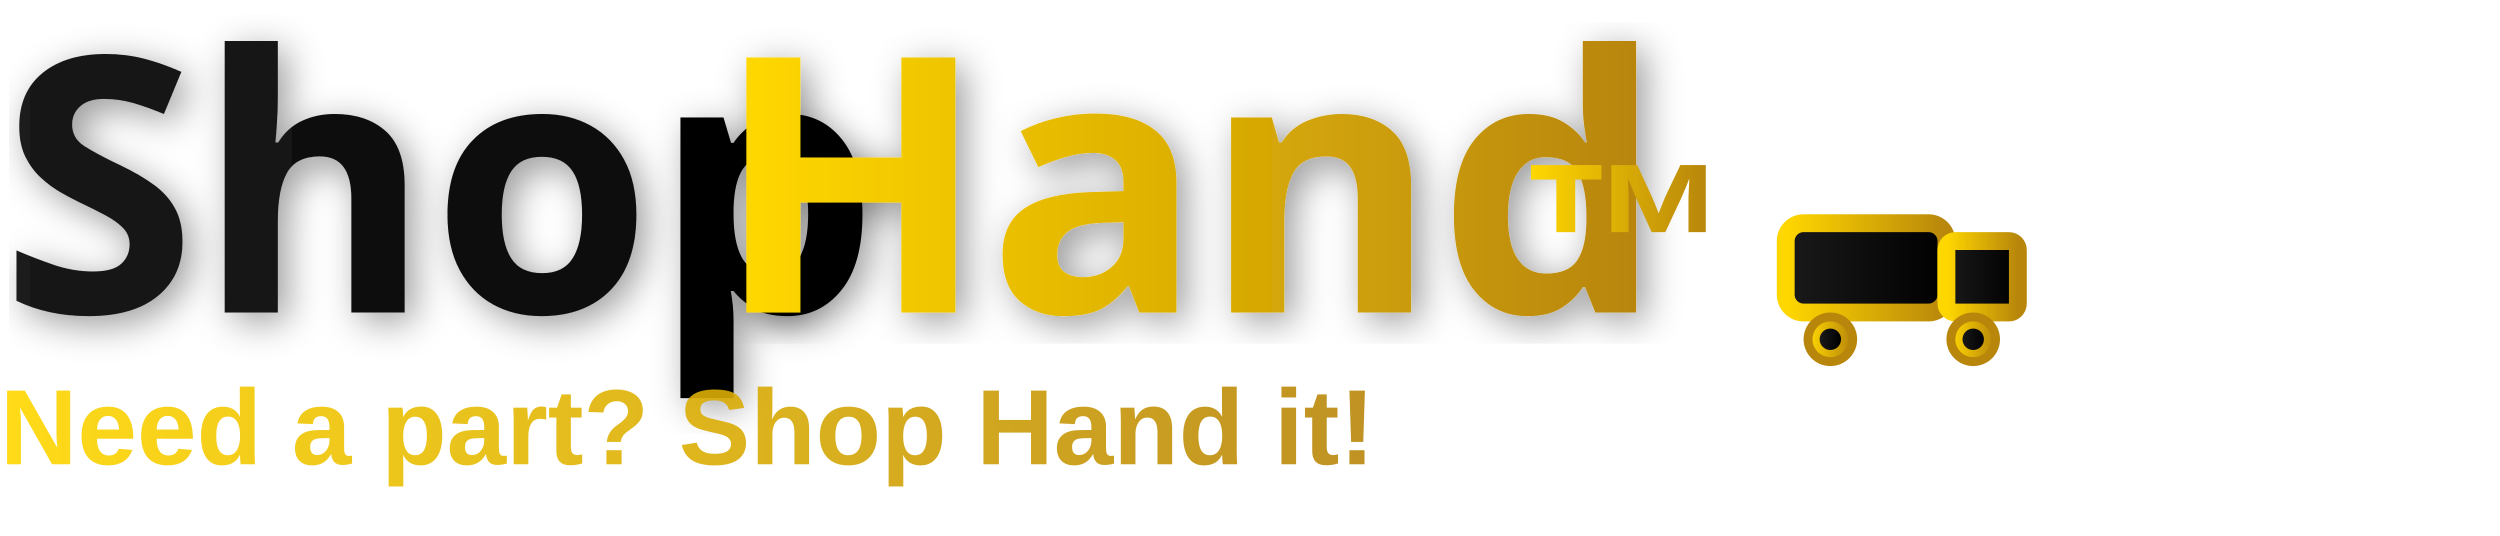
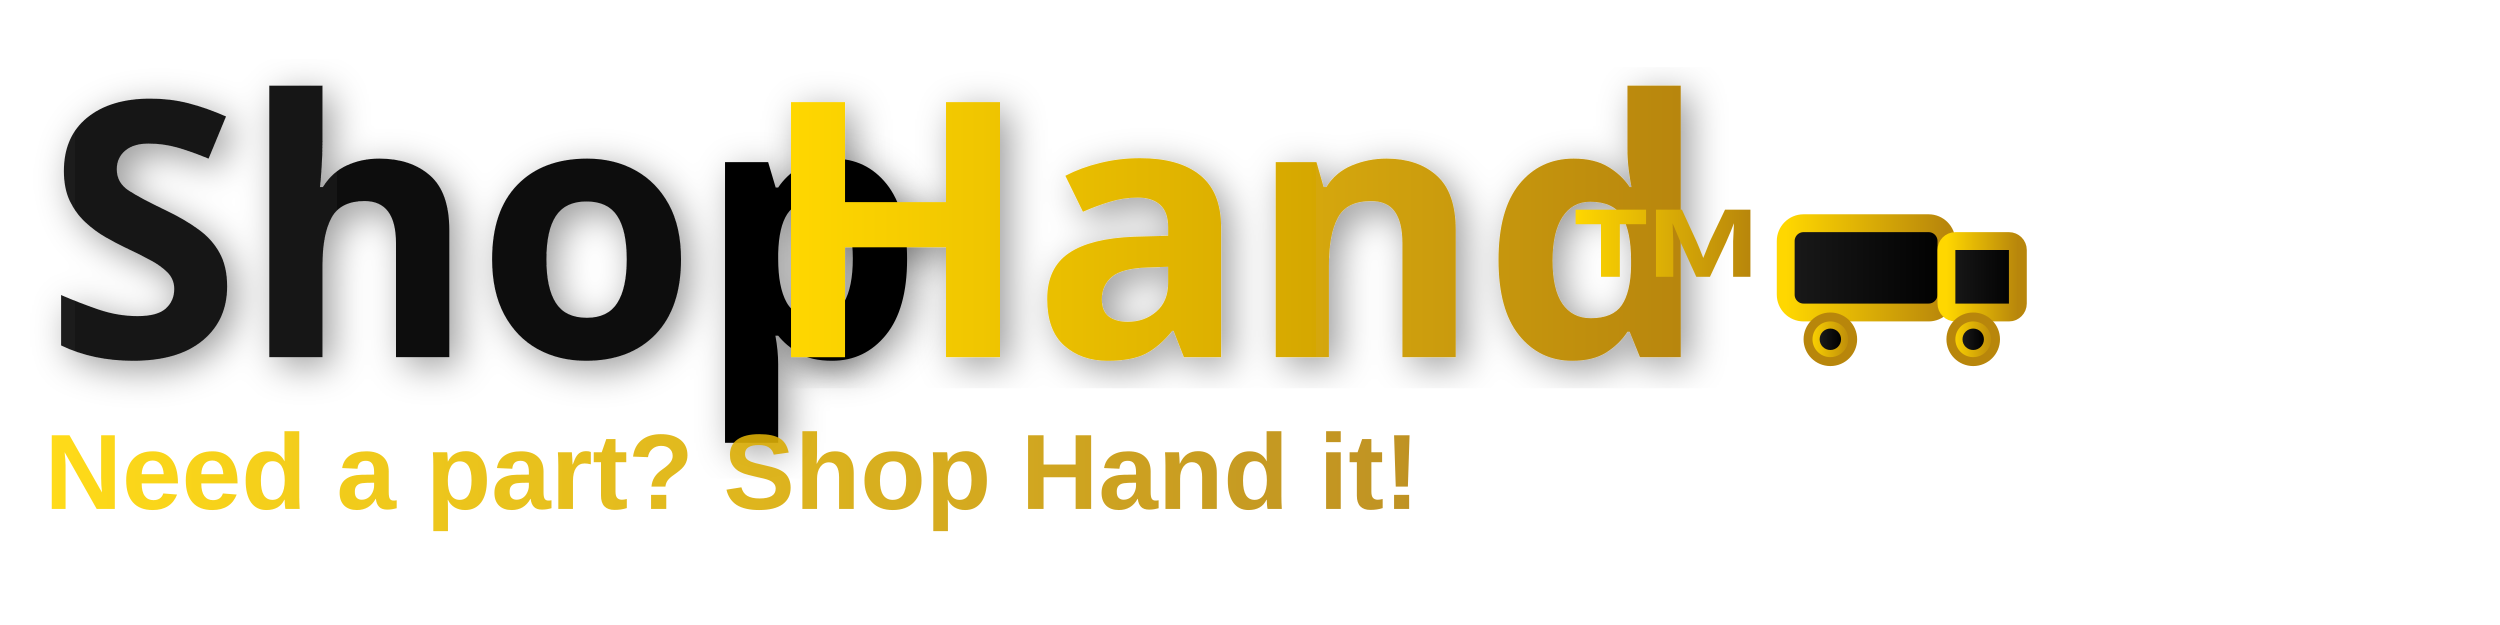
- <svg xmlns="http://www.w3.org/2000/svg" width="280" height="60" viewBox="0 0 280 60">
+ <svg xmlns="http://www.w3.org/2000/svg" width="280" height="70" viewBox="0 0 280 70">
  <defs>
    <linearGradient id="gold" x1="0%" y1="0%" x2="100%" y2="0%">
      <stop offset="0%" style="stop-color:#FFD700;stop-opacity:1" />
      <stop offset="100%" style="stop-color:#B8860B;stop-opacity:1" />
    </linearGradient>
    <linearGradient id="black" x1="0%" y1="0%" x2="100%" y2="0%">
      <stop offset="0%" style="stop-color:#1a1a1a;stop-opacity:1" />
      <stop offset="100%" style="stop-color:#000000;stop-opacity:1" />
    </linearGradient>
    <filter id="textShadow">
      <feDropShadow dx="1" dy="1" stdDeviation="2" flood-color="#000" flood-opacity="0.4" />
    </filter>
  </defs>
-   <text x="0" y="35" font-family="Impact, Arial Black, sans-serif" font-size="40" font-weight="900" fill="url(#black)" filter="url(#textShadow)">
+   <text x="5" y="40" font-family="Impact, Arial Black, sans-serif" font-size="40" font-weight="900" fill="url(#black)" filter="url(#textShadow)">
    Shop
  </text>
-   <text x="80" y="35" font-family="Impact, Arial Black, sans-serif" font-size="40" font-weight="900" fill="url(#gold)" filter="url(#textShadow)">
+   <text x="85" y="40" font-family="Impact, Arial Black, sans-serif" font-size="40" font-weight="900" fill="url(#gold)" filter="url(#textShadow)">
    Hand
  </text>
-   <text x="170" y="35" font-family="Arial, sans-serif" font-size="24" font-weight="bold" fill="url(#gold)">
+   <text x="175" y="40" font-family="Arial, sans-serif" font-size="24" font-weight="bold" fill="url(#gold)">
    ™
  </text>
-   <text x="0" y="52" font-family="Arial, sans-serif" font-size="12" font-weight="600" fill="url(#gold)" opacity="0.9">
+   <text x="5" y="57" font-family="Arial, sans-serif" font-size="12" font-weight="600" fill="url(#gold)" opacity="0.9">
    Need a part? Shop Hand it!
  </text>
  <g transform="translate(200, 15)">
    <rect x="0" y="10" width="18" height="10" rx="2" fill="url(#black)" stroke="url(#gold)" stroke-width="2" />
    <rect x="18" y="12" width="8" height="8" rx="1" fill="url(#black)" stroke="url(#gold)" stroke-width="2" />
    <circle cx="5" cy="23" r="2.5" fill="url(#gold)" stroke="#B8860B" stroke-width="1" />
    <circle cx="21" cy="23" r="2.5" fill="url(#gold)" stroke="#B8860B" stroke-width="1" />
    <circle cx="5" cy="23" r="1.2" fill="url(#black)" />
    <circle cx="21" cy="23" r="1.2" fill="url(#black)" />
    <line x1="30" y1="14" x2="38" y2="14" stroke="url(#gold)" stroke-width="2" stroke-linecap="round" />
    <line x1="30" y1="18" x2="35" y2="18" stroke="url(#gold)" stroke-width="2" stroke-linecap="round" />
    <line x1="30" y1="22" x2="33" y2="22" stroke="url(#gold)" stroke-width="2" stroke-linecap="round" />
  </g>
</svg>
